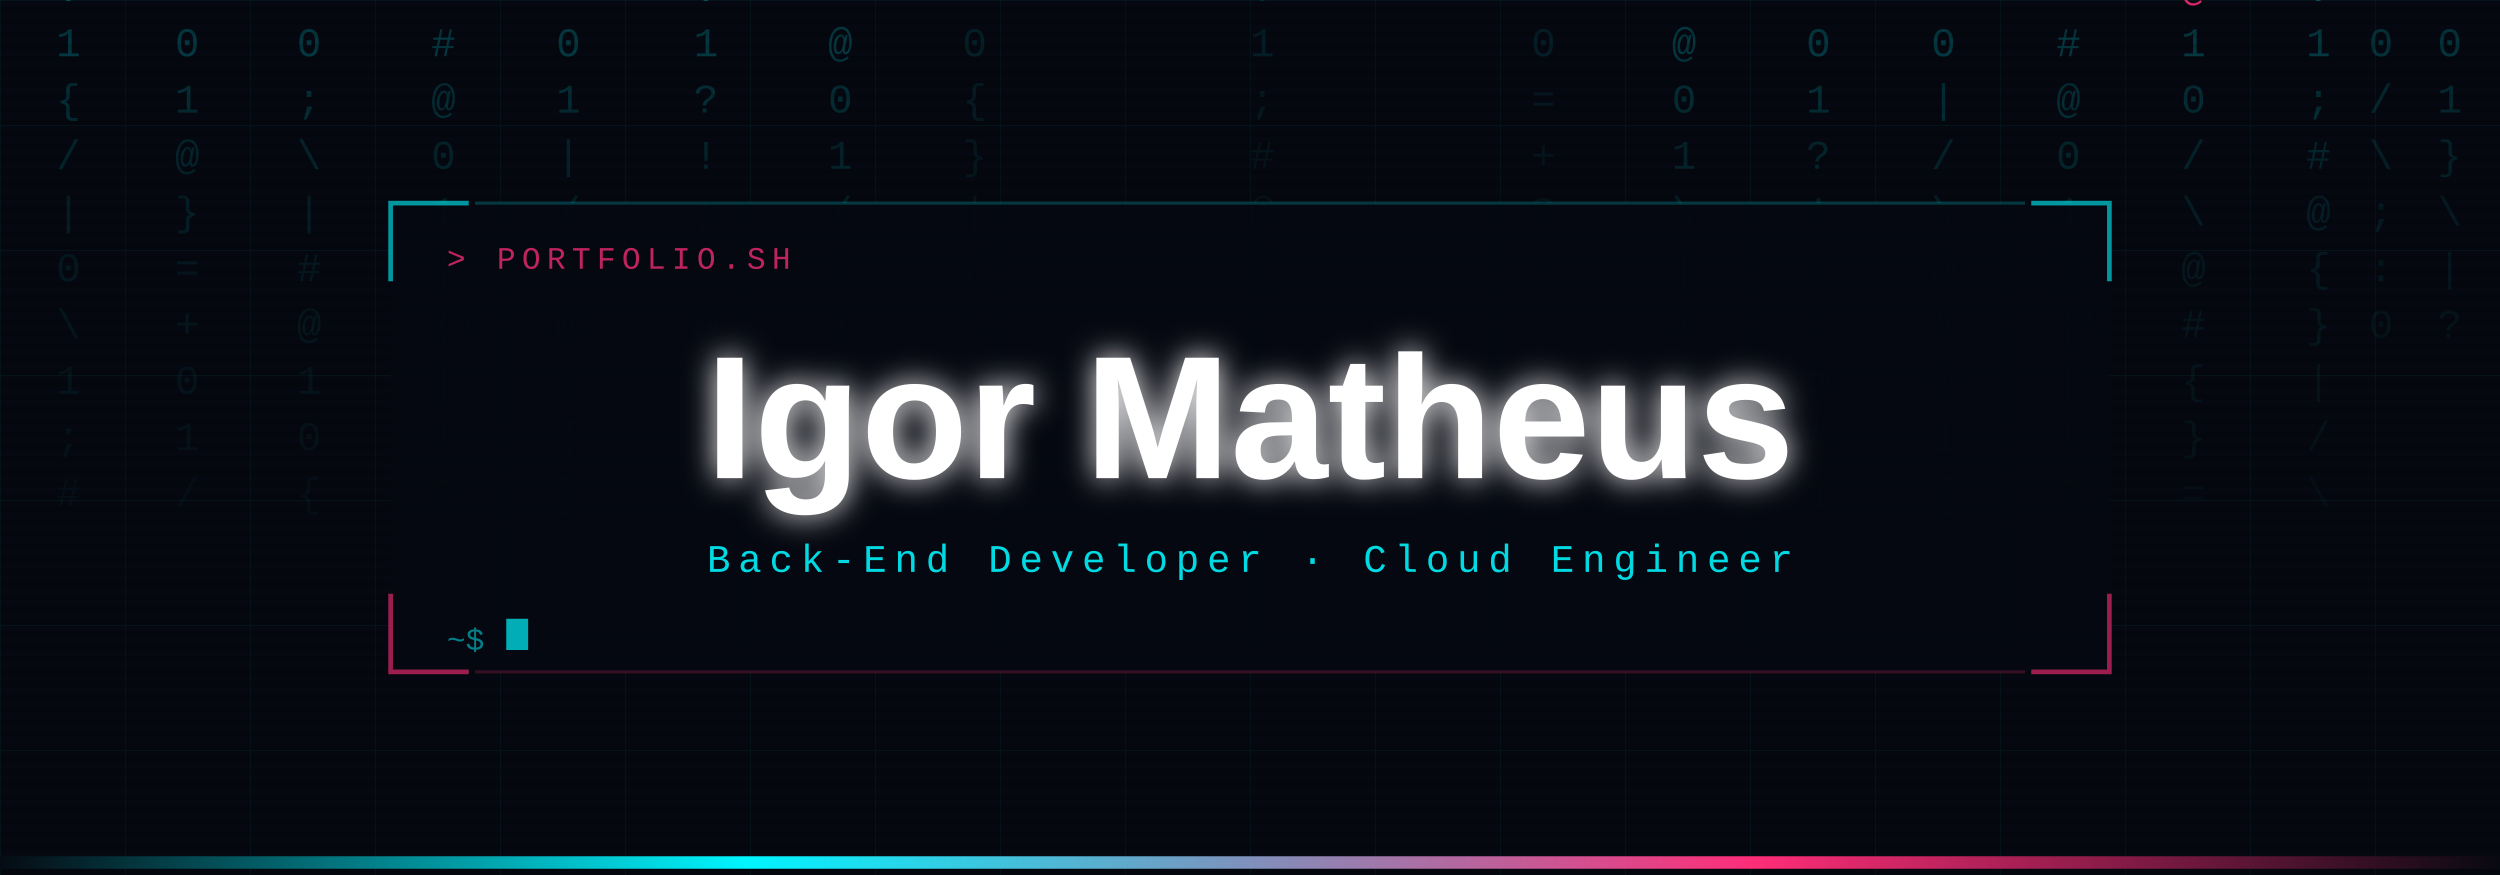
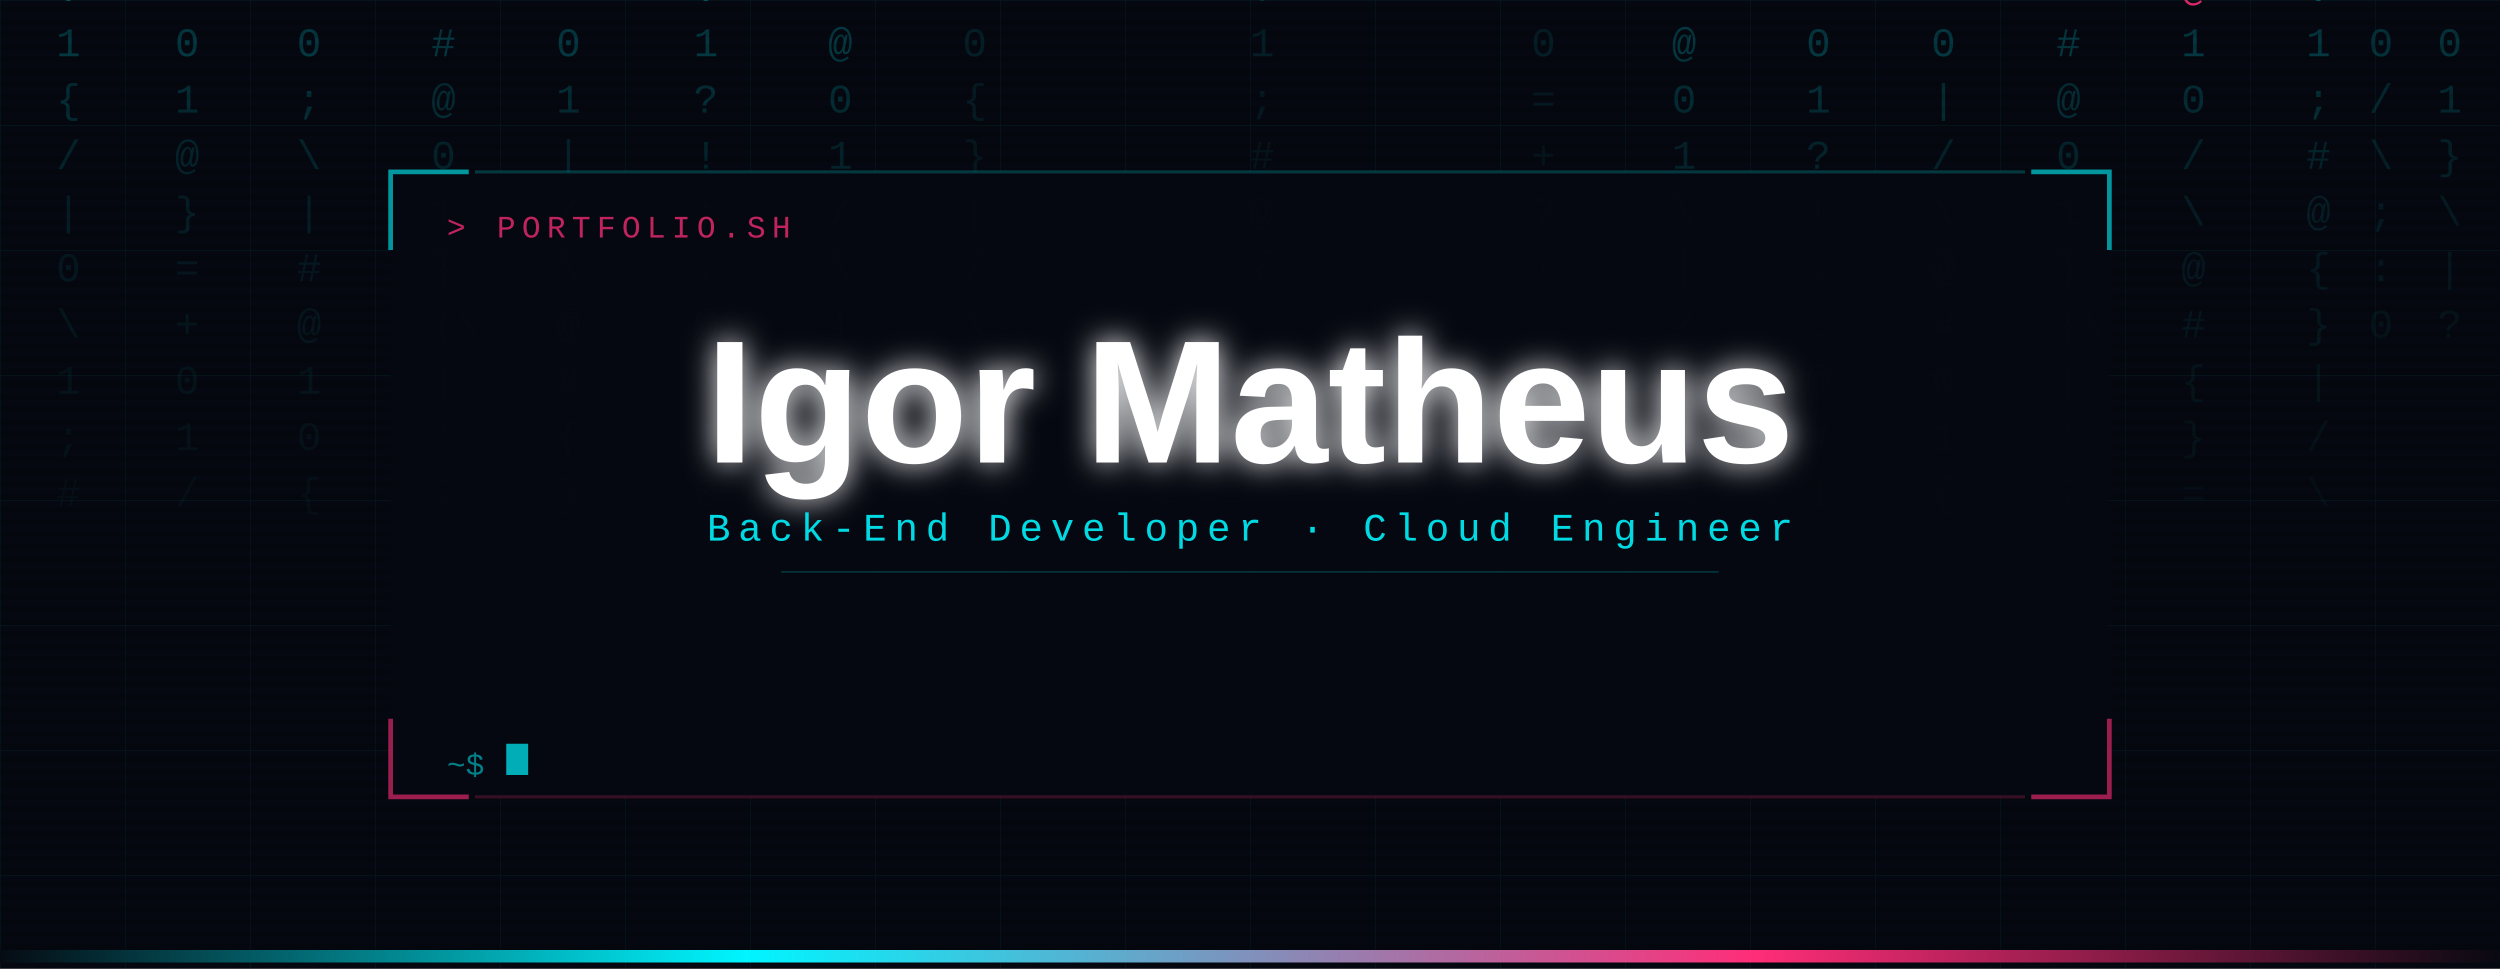
- <svg xmlns="http://www.w3.org/2000/svg" width="800" height="280" viewBox="0 0 800 280">
+ <svg xmlns="http://www.w3.org/2000/svg" width="800" height="310" viewBox="0 0 800 310">
  <defs>
    <style>
    .r{animation:fall linear infinite;font-family:'Courier New',monospace;font-size:13px}
    .rc{fill:#00f5ff}.rm{fill:#ff2d78}
    .c1{animation-duration:4.2s;animation-delay:0s}
    .c2{animation-duration:3.6s;animation-delay:-2.1s}
    .c3{animation-duration:5.0s;animation-delay:-0.8s}
    .c4{animation-duration:3.9s;animation-delay:-3.5s}
    .c5{animation-duration:4.7s;animation-delay:-1.3s}
    .c6{animation-duration:3.3s;animation-delay:-4.0s}
    .c7{animation-duration:5.4s;animation-delay:-2.7s}
    .c8{animation-duration:4.1s;animation-delay:-0.6s}
    .c9{animation-duration:3.8s;animation-delay:-3.1s}
    .c10{animation-duration:5.1s;animation-delay:-1.9s}
    .c11{animation-duration:4.4s;animation-delay:-4.6s}
    .c12{animation-duration:3.4s;animation-delay:-0.4s}
    .c13{animation-duration:4.9s;animation-delay:-2.4s}
    .c14{animation-duration:3.7s;animation-delay:-3.8s}
    .c15{animation-duration:5.2s;animation-delay:-1.0s}
    .c16{animation-duration:4.0s;animation-delay:-4.2s}
    .c17{animation-duration:3.5s;animation-delay:-2.9s}
    .c18{animation-duration:4.6s;animation-delay:-0.7s}
-     @keyframes fall{from{transform:translateY(-220px)}to{transform:translateY(310px)}}
+     @keyframes fall{from{transform:translateY(-220px)}to{transform:translateY(340px)}}
    @keyframes blink{0%,100%{opacity:1}50%{opacity:0}}
    @keyframes breathe{0%,100%{opacity:.88}50%{opacity:1}}
    .blink{animation:blink 1s step-end infinite}
    .title{animation:breathe 3s ease-in-out infinite}
+ 
+     /* Typing animation — 4 frases, cada uma dura 3s visível + 1s fade */
+     .phrase{
+       font-family:'Courier New',monospace;
+       font-size:11px;
+       fill:#00f5ff;
+       letter-spacing:1.5px;
+       text-anchor:middle;
+       opacity:0;
+     }
+     .p1{animation:typing 12s ease-in-out infinite 0s}
+     .p2{animation:typing 12s ease-in-out infinite 3s}
+     .p3{animation:typing 12s ease-in-out infinite 6s}
+     .p4{animation:typing 12s ease-in-out infinite 9s}
+     @keyframes typing{
+       0%{opacity:0}
+       5%{opacity:.9}
+       20%{opacity:.9}
+       25%{opacity:0}
+       100%{opacity:0}
+     }
+ 
+     /* cursor piscante ao lado do texto */
+     .tcursor{
+       fill:#00f5ff;
+       opacity:0;
+       animation:tcblink 12s ease-in-out infinite;
+     }
+     .tc1{animation-delay:0s}
+     .tc2{animation-delay:3s}
+     .tc3{animation-delay:6s}
+     .tc4{animation-delay:9s}
+     @keyframes tcblink{
+       0%{opacity:0}
+       5%{opacity:.8}
+       10%{opacity:0}
+       15%{opacity:.8}
+       20%{opacity:0}
+       25%{opacity:0}
+       100%{opacity:0}
+     }
  </style>
    <filter id="gw" x="-30%" y="-40%" width="160%" height="180%">
      <feGaussianBlur stdDeviation="5" in="SourceGraphic" result="b" />
      <feMerge>
        <feMergeNode in="b" />
        <feMergeNode in="SourceGraphic" />
      </feMerge>
    </filter>
    <linearGradient id="botg" x1="0" x2="1" y1="0" y2="0">
      <stop offset="0%" stop-color="#050810" />
      <stop offset="30%" stop-color="#00f5ff" />
      <stop offset="70%" stop-color="#ff2d78" />
      <stop offset="100%" stop-color="#050810" />
    </linearGradient>
    <pattern id="grid" width="40" height="40" patternUnits="userSpaceOnUse">
      <path d="M40 0L0 0 0 40" fill="none" stroke="#00f5ff" stroke-width="0.6" opacity="0.05" />
    </pattern>
    <pattern id="scan" width="800" height="4" patternUnits="userSpaceOnUse">
      <rect width="800" height="2" y="2" fill="#000" opacity="0.1" />
    </pattern>
  </defs>
-   <rect width="800" height="280" fill="#050810" />
-   <rect width="800" height="280" fill="url(#grid)" />
+   <rect width="800" height="310" fill="#050810" />
+   <rect width="800" height="310" fill="url(#grid)" />
  <g class="r rc c1">
    <text x="18" y="0" opacity=".9">0</text>
    <text x="18" y="18" opacity=".2">1</text>
    <text x="18" y="36" opacity=".15">{</text>
    <text x="18" y="54" opacity=".12">/</text>
    <text x="18" y="72" opacity=".09">|</text>
    <text x="18" y="90" opacity=".07">0</text>
    <text x="18" y="108" opacity=".06">\</text>
    <text x="18" y="126" opacity=".05">1</text>
    <text x="18" y="144" opacity=".04">;</text>
    <text x="18" y="162" opacity=".03">#</text>
  </g>
  <g class="r rm c2">
    <text x="56" y="0" opacity=".85">!</text>
    <text x="56" y="18" fill="#00f5ff" opacity=".2">0</text>
    <text x="56" y="36" fill="#00f5ff" opacity=".15">1</text>
    <text x="56" y="54" fill="#00f5ff" opacity=".12">@</text>
    <text x="56" y="72" fill="#00f5ff" opacity=".09">}</text>
    <text x="56" y="90" fill="#00f5ff" opacity=".07">=</text>
    <text x="56" y="108" fill="#00f5ff" opacity=".06">+</text>
    <text x="56" y="126" fill="#00f5ff" opacity=".05">0</text>
    <text x="56" y="144" fill="#00f5ff" opacity=".04">1</text>
    <text x="56" y="162" fill="#00f5ff" opacity=".03">/</text>
  </g>
  <g class="r rc c3">
    <text x="95" y="0" opacity=".88">1</text>
    <text x="95" y="18" opacity=".2">0</text>
    <text x="95" y="36" opacity=".16">;</text>
    <text x="95" y="54" opacity=".12">\</text>
    <text x="95" y="72" opacity=".09">|</text>
    <text x="95" y="90" opacity=".07">#</text>
    <text x="95" y="108" opacity=".06">@</text>
    <text x="95" y="126" opacity=".05">1</text>
    <text x="95" y="144" opacity=".04">0</text>
    <text x="95" y="162" opacity=".03">{</text>
  </g>
  <g class="r rc c4">
    <text x="138" y="0" opacity=".9">*</text>
    <text x="138" y="18" opacity=".2">#</text>
    <text x="138" y="36" opacity=".15">@</text>
    <text x="138" y="54" opacity=".11">0</text>
    <text x="138" y="72" opacity=".09">1</text>
    <text x="138" y="90" opacity=".07">}</text>
    <text x="138" y="108" opacity=".06">{\</text>
    <text x="138" y="126" opacity=".05">|</text>
    <text x="138" y="144" opacity=".04">!</text>
    <text x="138" y="162" opacity=".03">?</text>
  </g>
  <g class="r rm c5">
    <text x="178" y="0" opacity=".88">?</text>
    <text x="178" y="18" fill="#00f5ff" opacity=".2">0</text>
    <text x="178" y="36" fill="#00f5ff" opacity=".15">1</text>
    <text x="178" y="54" fill="#00f5ff" opacity=".11">|</text>
    <text x="178" y="72" fill="#00f5ff" opacity=".09">/</text>
    <text x="178" y="90" fill="#00f5ff" opacity=".07">\</text>
    <text x="178" y="108" fill="#00f5ff" opacity=".06">@</text>
    <text x="178" y="126" fill="#00f5ff" opacity=".05">#</text>
    <text x="178" y="144" fill="#00f5ff" opacity=".04">{</text>
    <text x="178" y="162" fill="#00f5ff" opacity=".03">}</text>
  </g>
  <g class="r rc c6">
    <text x="222" y="0" opacity=".9">0</text>
    <text x="222" y="18" opacity=".2">1</text>
    <text x="222" y="36" opacity=".16">?</text>
    <text x="222" y="54" opacity=".12">!</text>
    <text x="222" y="72" opacity=".09">;</text>
    <text x="222" y="90" opacity=".07">:</text>
    <text x="222" y="108" opacity=".06">@</text>
    <text x="222" y="126" opacity=".05">#</text>
    <text x="222" y="144" opacity=".04">1</text>
    <text x="222" y="162" opacity=".03">0</text>
  </g>
  <g class="r rc c7">
    <text x="265" y="0" opacity=".88">#</text>
    <text x="265" y="18" opacity=".2">@</text>
    <text x="265" y="36" opacity=".15">0</text>
    <text x="265" y="54" opacity=".11">1</text>
    <text x="265" y="72" opacity=".09">/</text>
    <text x="265" y="90" opacity=".07">\</text>
    <text x="265" y="108" opacity=".06">|</text>
    <text x="265" y="126" opacity=".05">{</text>
    <text x="265" y="144" opacity=".04">}</text>
    <text x="265" y="162" opacity=".03">=</text>
  </g>
  <g class="r rm c8">
    <text x="308" y="0" opacity=".4">1</text>
    <text x="308" y="18" fill="#00f5ff" opacity=".1">0</text>
    <text x="308" y="36" fill="#00f5ff" opacity=".08">{</text>
    <text x="308" y="54" fill="#00f5ff" opacity=".06">}</text>
    <text x="308" y="72" fill="#00f5ff" opacity=".05">|</text>
    <text x="308" y="90" fill="#00f5ff" opacity=".04">/</text>
    <text x="308" y="108" fill="#00f5ff" opacity=".03">\</text>
  </g>
  <g class="r rc c9">
    <text x="400" y="0" opacity=".4">0</text>
    <text x="400" y="18" opacity=".09">1</text>
    <text x="400" y="36" opacity=".07">;</text>
    <text x="400" y="54" opacity=".05">#</text>
    <text x="400" y="72" opacity=".04">@</text>
    <text x="400" y="90" opacity=".03">{</text>
  </g>
  <g class="r rc c10">
    <text x="490" y="0" opacity=".42">1</text>
    <text x="490" y="18" opacity=".09">0</text>
    <text x="490" y="36" opacity=".07">=</text>
    <text x="490" y="54" opacity=".05">+</text>
    <text x="490" y="72" opacity=".04">?</text>
    <text x="490" y="90" opacity=".03">!</text>
  </g>
  <g class="r rc c11">
    <text x="535" y="0" opacity=".88">#</text>
    <text x="535" y="18" opacity=".2">@</text>
    <text x="535" y="36" opacity=".15">0</text>
    <text x="535" y="54" opacity=".11">1</text>
    <text x="535" y="72" opacity=".09">\</text>
    <text x="535" y="90" opacity=".07">|</text>
    <text x="535" y="108" opacity=".06">/</text>
    <text x="535" y="126" opacity=".05">{</text>
    <text x="535" y="144" opacity=".04">}</text>
    <text x="535" y="162" opacity=".03">=</text>
  </g>
  <g class="r rm c12">
    <text x="578" y="0" opacity=".9">!</text>
    <text x="578" y="18" fill="#00f5ff" opacity=".2">0</text>
    <text x="578" y="36" fill="#00f5ff" opacity=".16">1</text>
    <text x="578" y="54" fill="#00f5ff" opacity=".12">?</text>
    <text x="578" y="72" fill="#00f5ff" opacity=".09">!</text>
    <text x="578" y="90" fill="#00f5ff" opacity=".07">;</text>
    <text x="578" y="108" fill="#00f5ff" opacity=".06">:</text>
    <text x="578" y="126" fill="#00f5ff" opacity=".05">@</text>
    <text x="578" y="144" fill="#00f5ff" opacity=".04">#</text>
    <text x="578" y="162" fill="#00f5ff" opacity=".03">1</text>
  </g>
  <g class="r rc c13">
    <text x="618" y="0" opacity=".88">1</text>
    <text x="618" y="18" opacity=".2">0</text>
    <text x="618" y="36" opacity=".15">|</text>
    <text x="618" y="54" opacity=".11">/</text>
    <text x="618" y="72" opacity=".09">\</text>
    <text x="618" y="90" opacity=".07">@</text>
    <text x="618" y="108" opacity=".06">#</text>
    <text x="618" y="126" opacity=".05">0</text>
    <text x="618" y="144" opacity=".04">1</text>
    <text x="618" y="162" opacity=".03">{</text>
  </g>
  <g class="r rc c14">
    <text x="658" y="0" opacity=".9">*</text>
    <text x="658" y="18" opacity=".2">#</text>
    <text x="658" y="36" opacity=".16">@</text>
    <text x="658" y="54" opacity=".12">0</text>
    <text x="658" y="72" opacity=".09">1</text>
    <text x="658" y="90" opacity=".07">}</text>
    <text x="658" y="108" opacity=".06">{\</text>
    <text x="658" y="126" opacity=".05">|</text>
    <text x="658" y="144" opacity=".04">!</text>
    <text x="658" y="162" opacity=".03">?</text>
  </g>
  <g class="r rm c15">
    <text x="698" y="0" opacity=".85">@</text>
    <text x="698" y="18" fill="#00f5ff" opacity=".2">1</text>
    <text x="698" y="36" fill="#00f5ff" opacity=".15">0</text>
    <text x="698" y="54" fill="#00f5ff" opacity=".11">/</text>
    <text x="698" y="72" fill="#00f5ff" opacity=".09">\</text>
    <text x="698" y="90" fill="#00f5ff" opacity=".07">@</text>
    <text x="698" y="108" fill="#00f5ff" opacity=".06">#</text>
    <text x="698" y="126" fill="#00f5ff" opacity=".05">{</text>
    <text x="698" y="144" fill="#00f5ff" opacity=".04">}</text>
    <text x="698" y="162" fill="#00f5ff" opacity=".03">=</text>
  </g>
  <g class="r rc c16">
    <text x="738" y="0" opacity=".9">0</text>
    <text x="738" y="18" opacity=".2">1</text>
    <text x="738" y="36" opacity=".16">;</text>
    <text x="738" y="54" opacity=".12">#</text>
    <text x="738" y="72" opacity=".09">@</text>
    <text x="738" y="90" opacity=".07">{</text>
    <text x="738" y="108" opacity=".06">}</text>
    <text x="738" y="126" opacity=".05">|</text>
    <text x="738" y="144" opacity=".04">/</text>
    <text x="738" y="162" opacity=".03">\</text>
  </g>
  <g class="r rc c17">
    <text x="758" y="0" opacity=".82">1</text>
    <text x="758" y="18" opacity=".17">0</text>
    <text x="758" y="36" opacity=".13">/</text>
    <text x="758" y="54" opacity=".1">\</text>
    <text x="758" y="72" opacity=".08">;</text>
    <text x="758" y="90" opacity=".06">:</text>
    <text x="758" y="108" opacity=".05">0</text>
  </g>
  <g class="r rm c18">
    <text x="780" y="0" opacity=".88">*</text>
    <text x="780" y="18" fill="#00f5ff" opacity=".18">0</text>
    <text x="780" y="36" fill="#00f5ff" opacity=".14">1</text>
    <text x="780" y="54" fill="#00f5ff" opacity=".1">}</text>
    <text x="780" y="72" fill="#00f5ff" opacity=".08">\</text>
    <text x="780" y="90" fill="#00f5ff" opacity=".06">|</text>
    <text x="780" y="108" fill="#00f5ff" opacity=".05">?</text>
  </g>
-   <rect width="800" height="280" fill="url(#scan)" />
-   <rect x="125" y="65" width="550" height="150" rx="2" fill="rgba(5,8,16,0.88)" />
-   <path d="M125 90 L125 65 L150 65" stroke="#00f5ff" stroke-width="1.5" fill="none" opacity=".6" />
-   <path d="M650 65 L675 65 L675 90" stroke="#00f5ff" stroke-width="1.5" fill="none" opacity=".6" />
-   <path d="M125 190 L125 215 L150 215" stroke="#ff2d78" stroke-width="1.5" fill="none" opacity=".6" />
-   <path d="M650 215 L675 215 L675 190" stroke="#ff2d78" stroke-width="1.5" fill="none" opacity=".6" />
-   <line x1="152" y1="65" x2="648" y2="65" stroke="#00f5ff" stroke-width="1" opacity=".2" />
-   <line x1="152" y1="215" x2="648" y2="215" stroke="#ff2d78" stroke-width="1" opacity=".2" />
-   <text x="143" y="86" font-family="'Courier New',monospace" font-size="10" fill="#ff2d78" opacity=".75" letter-spacing="2">&gt; PORTFOLIO.SH</text>
-   <text class="title" x="400" y="153" text-anchor="middle" font-family="Impact,'Arial Black',Arial,sans-serif" font-size="56" font-weight="900" fill="white" filter="url(#gw)">Igor Matheus</text>
-   <text x="400" y="183" text-anchor="middle" font-family="'Courier New',Courier,monospace" font-size="12.5" fill="#00f5ff" letter-spacing="2.5" opacity=".88">Back-End Developer  ·  Cloud Engineer</text>
-   <text x="143" y="208" font-family="'Courier New',monospace" font-size="10" fill="#00f5ff" opacity=".5">~$</text>
-   <rect class="blink" x="162" y="198" width="7" height="10" fill="#00f5ff" opacity=".7" />
-   <rect x="0" y="274" width="800" height="4" fill="url(#botg)" />
+   <rect width="800" height="310" fill="url(#scan)" />
+   <rect x="125" y="55" width="550" height="200" rx="2" fill="rgba(5,8,16,0.88)" />
+   <path d="M125 80 L125 55 L150 55" stroke="#00f5ff" stroke-width="1.5" fill="none" opacity=".6" />
+   <path d="M650 55 L675 55 L675 80" stroke="#00f5ff" stroke-width="1.5" fill="none" opacity=".6" />
+   <path d="M125 230 L125 255 L150 255" stroke="#ff2d78" stroke-width="1.5" fill="none" opacity=".6" />
+   <path d="M650 255 L675 255 L675 230" stroke="#ff2d78" stroke-width="1.5" fill="none" opacity=".6" />
+   <line x1="152" y1="55" x2="648" y2="55" stroke="#00f5ff" stroke-width="1" opacity=".2" />
+   <line x1="152" y1="255" x2="648" y2="255" stroke="#ff2d78" stroke-width="1" opacity=".2" />
+   <text x="143" y="76" font-family="'Courier New',monospace" font-size="10" fill="#ff2d78" opacity=".75" letter-spacing="2">&gt; PORTFOLIO.SH</text>
+   <text class="title" x="400" y="148" text-anchor="middle" font-family="Impact,'Arial Black',Arial,sans-serif" font-size="56" font-weight="900" fill="white" filter="url(#gw)">Igor Matheus</text>
+   <text x="400" y="173" text-anchor="middle" font-family="'Courier New',Courier,monospace" font-size="12.5" fill="#00f5ff" letter-spacing="2.5" opacity=".88">Back-End Developer  ·  Cloud Engineer</text>
+   <line x1="250" y1="183" x2="550" y2="183" stroke="#00f5ff" stroke-width="0.5" opacity=".2" />
+   <text class="phrase p1" x="400" y="202">Desenvolvedor Back-End</text>
+   <text class="phrase p2" x="400" y="202">Java · Spring Boot 3 · Python · AWS</text>
+   <text class="phrase p3" x="400" y="202">APIs RESTful · Docker · Terraform · CI/CD</text>
+   <text class="phrase p4" x="400" y="202">Resiliencia da logistica aplicada no codigo</text>
+   <rect class="tcursor tc1" x="510" y="192" width="6" height="10" />
+   <rect class="tcursor tc2" x="556" y="192" width="6" height="10" />
+   <rect class="tcursor tc3" x="566" y="192" width="6" height="10" />
+   <rect class="tcursor tc4" x="548" y="192" width="6" height="10" />
+   <text x="143" y="248" font-family="'Courier New',monospace" font-size="10" fill="#00f5ff" opacity=".5">~$</text>
+   <rect class="blink" x="162" y="238" width="7" height="10" fill="#00f5ff" opacity=".7" />
+   <rect x="0" y="304" width="800" height="4" fill="url(#botg)" />
</svg>
